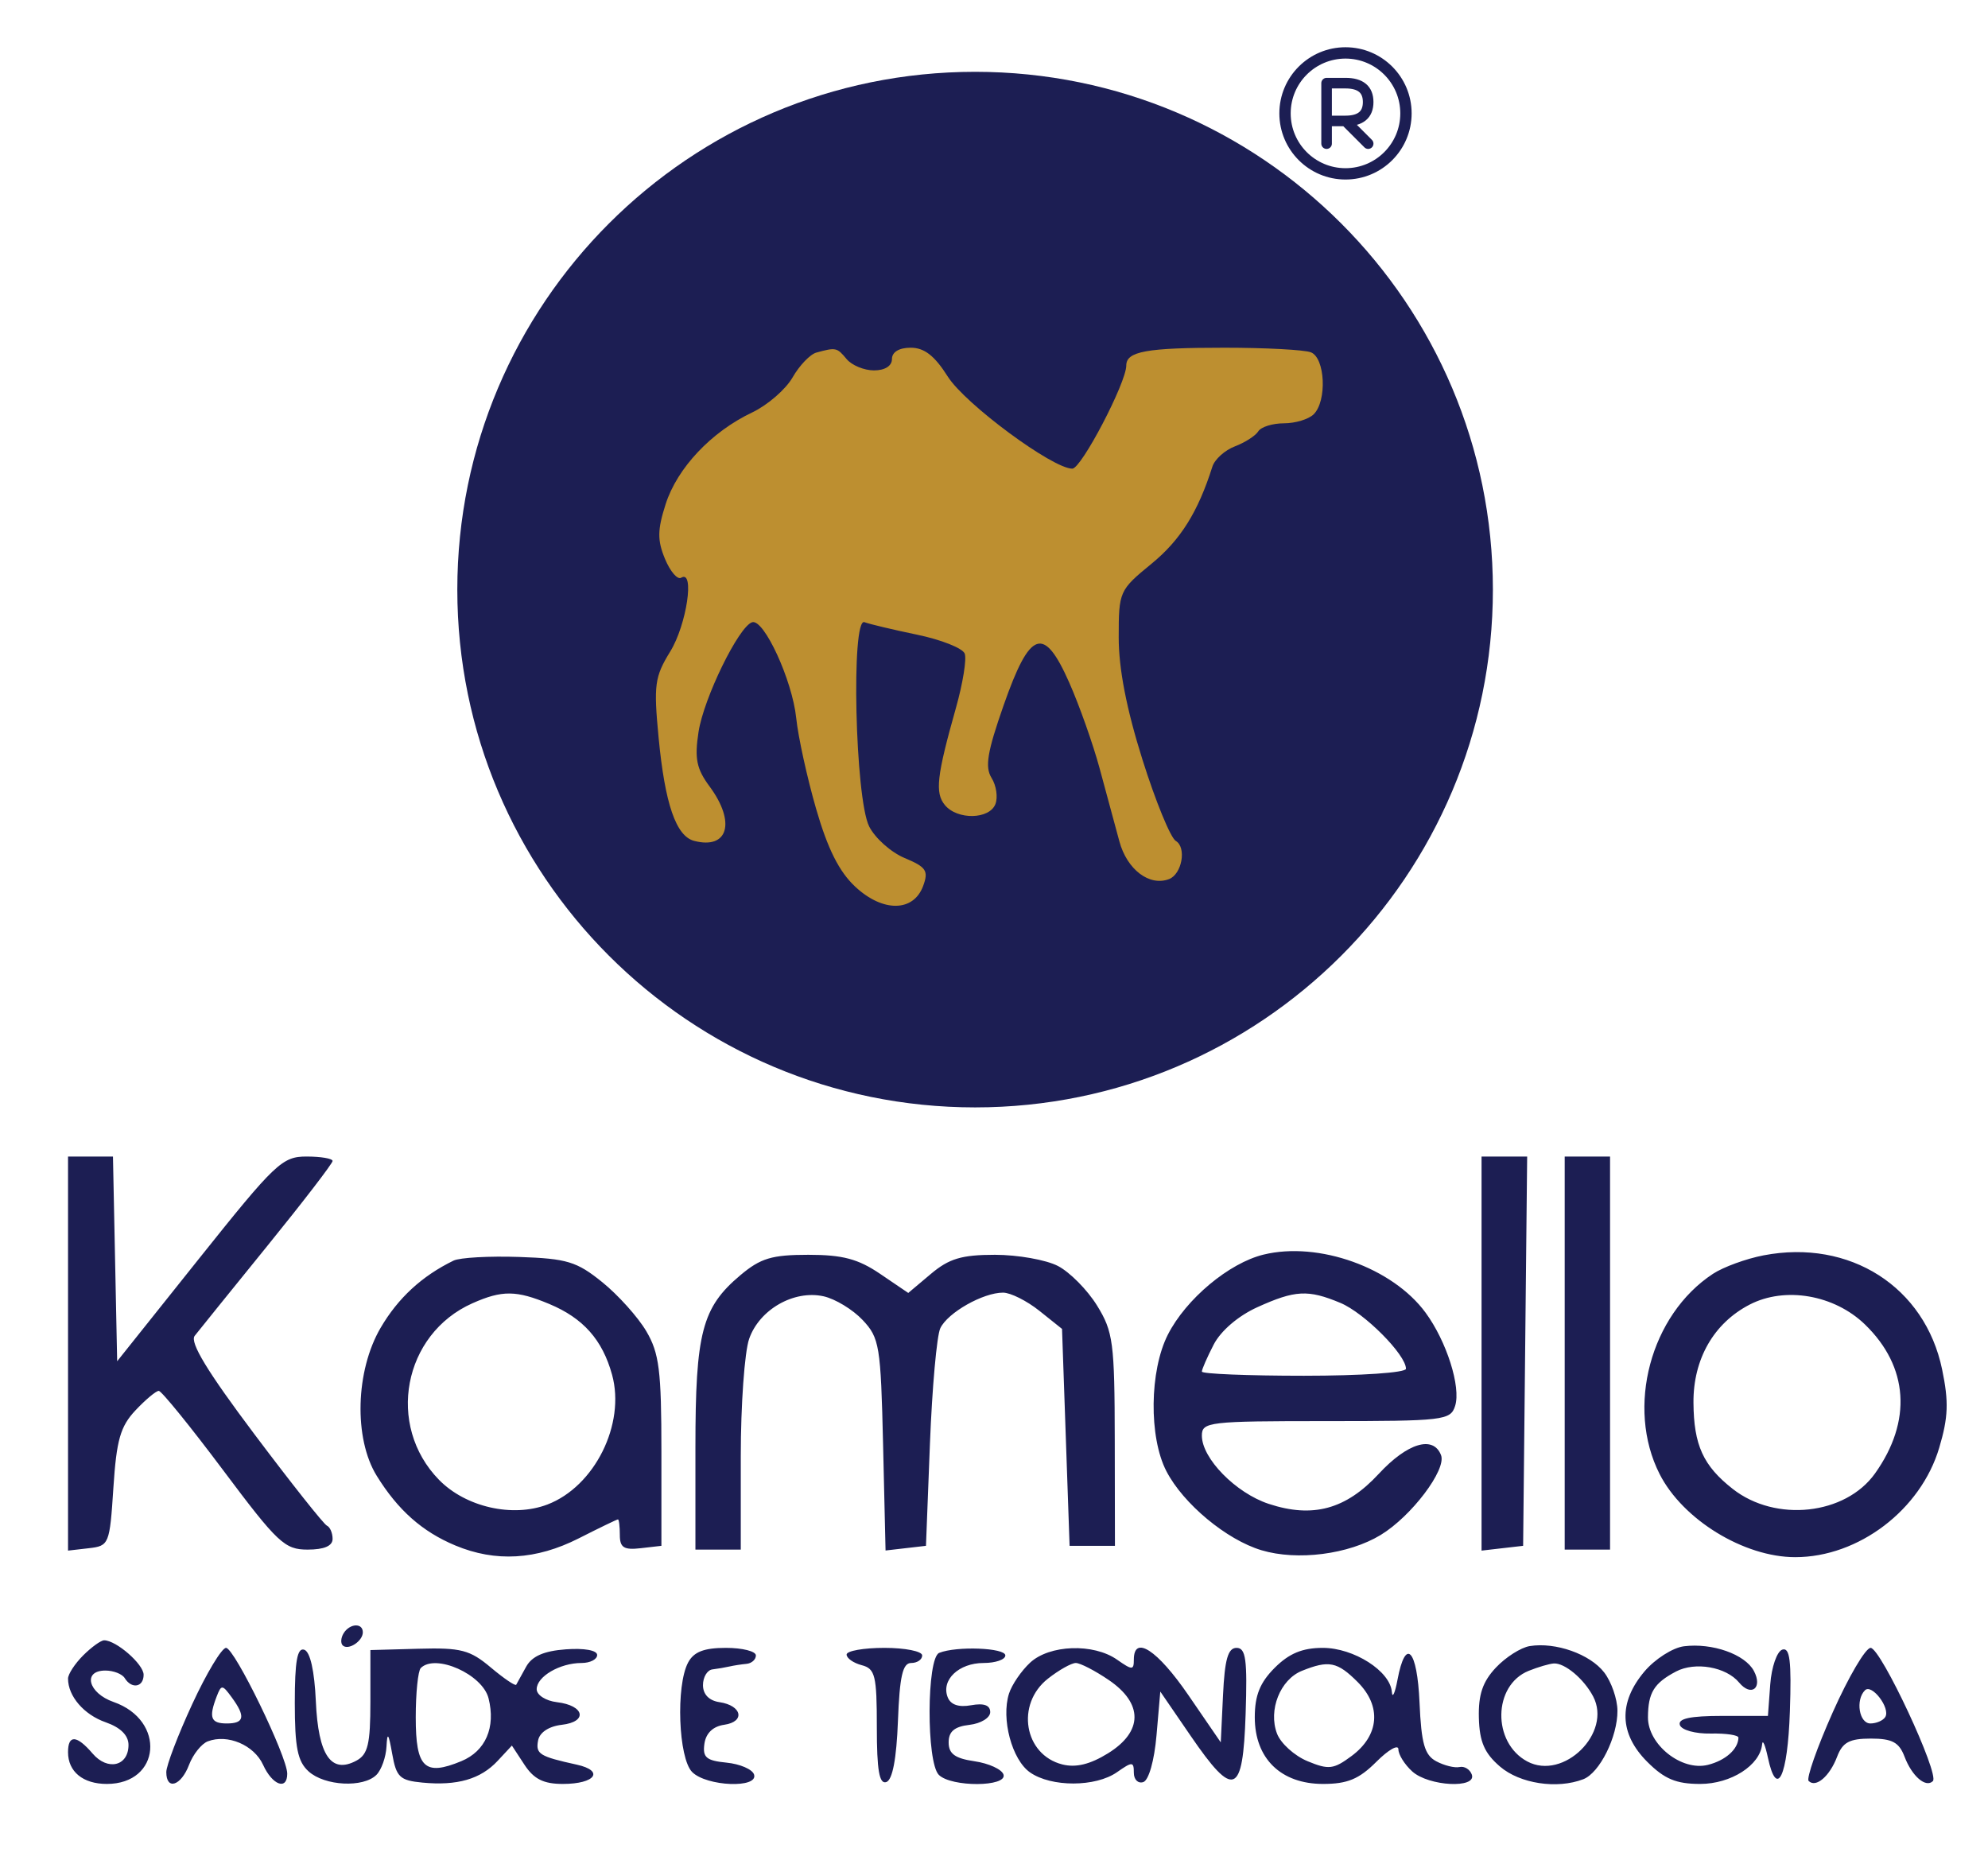
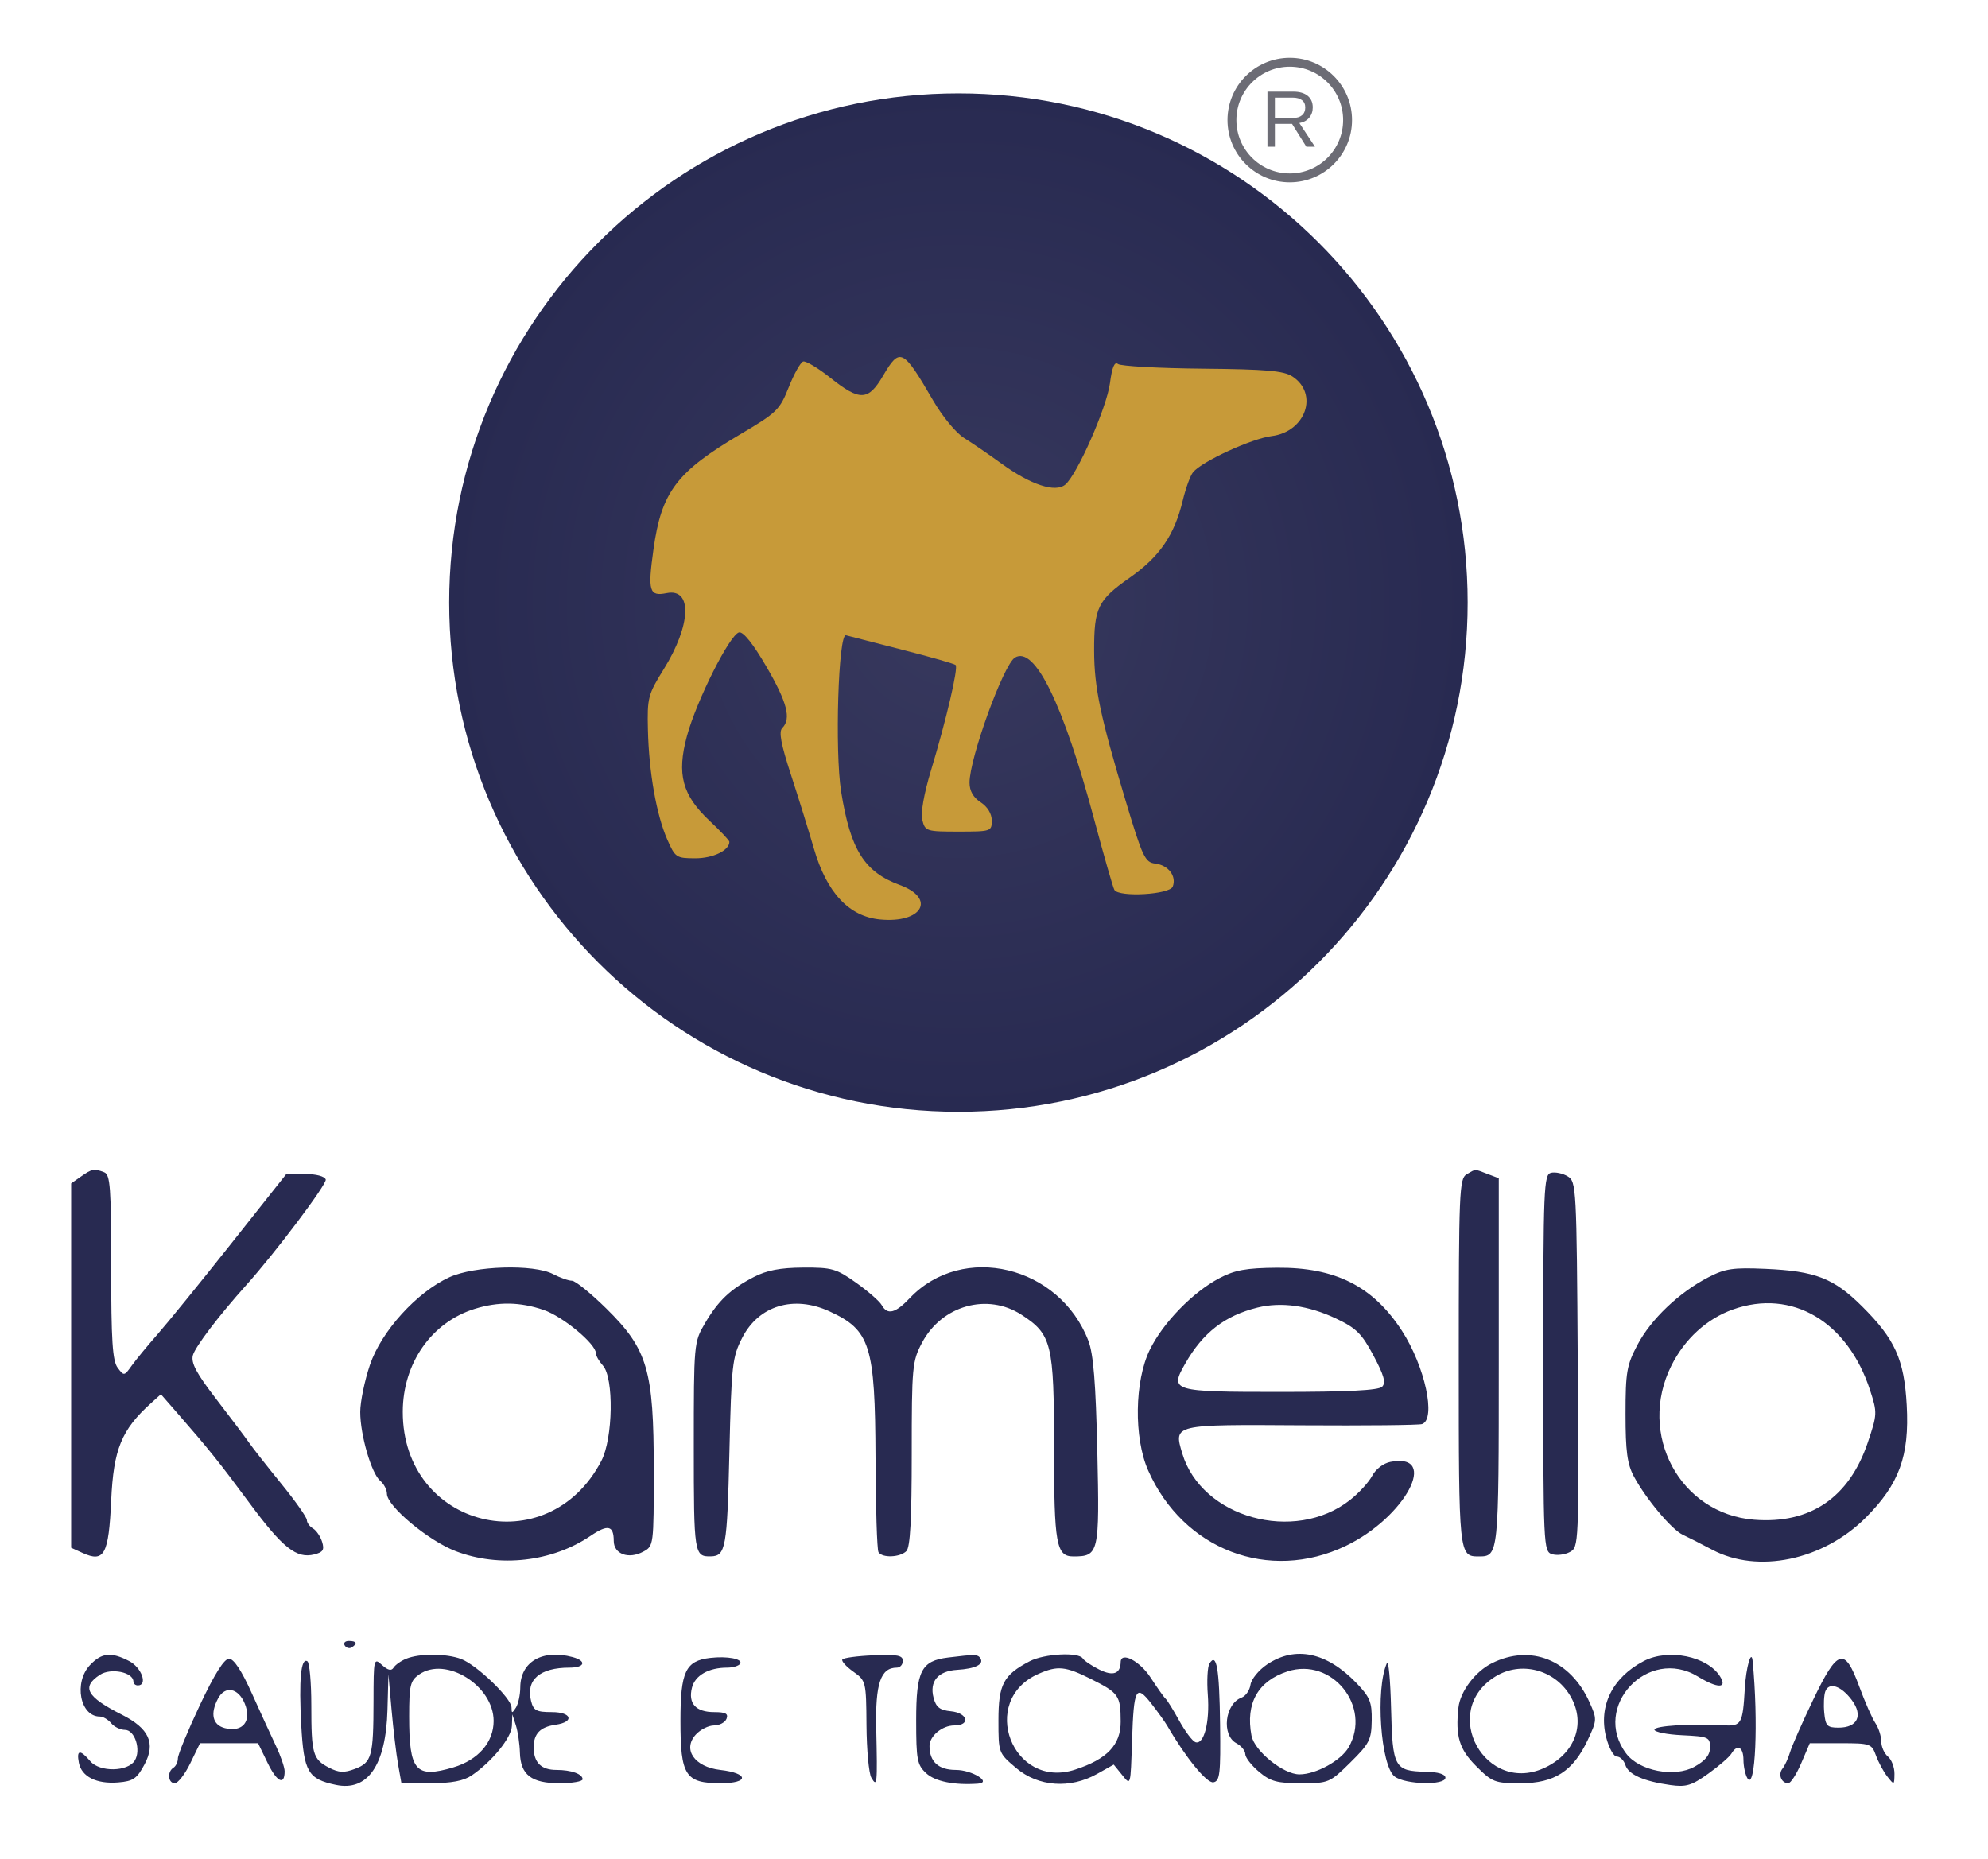
- <svg xmlns="http://www.w3.org/2000/svg" viewBox="54 34 263 246" role="img" aria-label="Kamello® Saúde e Tecnologia">
-   <circle cx="183" cy="112" r="68.5" fill="#1c1e53" />
-   <path d="M 162 80.643 C 161.175 80.868, 159.758 82.348, 158.851 83.932 C 157.944 85.515, 155.536 87.601, 153.501 88.567 C 148.102 91.129, 143.594 95.908, 142.059 100.698 C 140.967 104.109, 140.950 105.466, 141.973 107.935 C 142.666 109.607, 143.630 110.729, 144.116 110.428 C 145.939 109.301, 144.849 116.644, 142.666 120.193 C 140.607 123.541, 140.463 124.606, 141.128 131.570 C 141.968 140.359, 143.434 144.620, 145.832 145.242 C 150.334 146.409, 151.367 142.768, 147.874 138.043 C 146.144 135.704, 145.871 134.359, 146.411 130.834 C 147.094 126.367, 151.727 116.882, 153.501 116.318 C 155.059 115.822, 158.819 123.997, 159.335 129 C 159.590 131.475, 160.774 136.875, 161.966 141 C 163.502 146.311, 165.014 149.320, 167.149 151.309 C 170.801 154.712, 174.858 154.661, 176.131 151.194 C 176.864 149.195, 176.538 148.705, 173.679 147.510 C 171.865 146.753, 169.750 144.865, 168.978 143.316 C 167.124 139.595, 166.578 115.624, 168.363 116.309 C 169.016 116.560, 172.156 117.306, 175.339 117.967 C 178.523 118.628, 181.352 119.752, 181.626 120.467 C 181.900 121.181, 181.379 124.405, 180.469 127.632 C 177.921 136.668, 177.668 138.895, 179.008 140.509 C 180.660 142.500, 184.906 142.410, 185.689 140.368 C 186.034 139.470, 185.804 137.916, 185.179 136.916 C 184.279 135.473, 184.608 133.483, 186.772 127.308 C 190.271 117.321, 192.091 116.695, 195.463 124.322 C 196.796 127.333, 198.600 132.431, 199.473 135.649 C 200.346 138.867, 201.522 143.211, 202.086 145.303 C 203.092 149.031, 206.055 151.287, 208.651 150.299 C 210.369 149.646, 211 146.105, 209.551 145.248 C 208.857 144.836, 206.873 140, 205.142 134.500 C 203.027 127.781, 201.996 122.472, 201.998 118.317 C 202 112.236, 202.071 112.075, 206.345 108.573 C 210.171 105.438, 212.486 101.744, 214.390 95.735 C 214.697 94.764, 216.042 93.554, 217.377 93.047 C 218.713 92.539, 220.101 91.646, 220.462 91.062 C 220.823 90.478, 222.351 90, 223.859 90 C 225.367 90, 227.140 89.460, 227.800 88.800 C 229.576 87.024, 229.311 81.333, 227.418 80.607 C 226.548 80.273, 221.410 80, 216 80 C 205.649 80, 203.001 80.480, 202.999 82.357 C 202.998 84.637, 197.053 96, 195.862 96 C 193.246 96, 181.673 87.442, 179.383 83.814 C 177.646 81.063, 176.282 80, 174.487 80 C 172.943 80, 172 80.569, 172 81.500 C 172 82.413, 171.069 83, 169.622 83 C 168.315 83, 166.685 82.325, 166 81.500 C 164.726 79.965, 164.586 79.935, 162 80.643" fill="#bd8f30" />
-   <g id="registered-mark" aria-label="Marca registrada" stroke="#1c1e53" fill="none">
-     <circle cx="232" cy="49" r="8" stroke-width="1.5" />
-     <path d="M229.5 53V45H232Q235 45 235 47.5Q235 50 232 50H229.5M232 50L235 53" stroke-width="1.4" stroke-linecap="round" stroke-linejoin="round" />
-   </g>
-   <path d="M 63 213.066 L 63 239.133 65.750 238.816 C 68.433 238.508, 68.512 238.312, 69 230.826 C 69.413 224.487, 69.922 222.705, 71.924 220.576 C 73.258 219.159, 74.644 218, 75.005 218 C 75.366 218, 79.199 222.725, 83.524 228.500 C 90.736 238.131, 91.660 239, 94.693 239 C 96.879 239, 98 238.520, 98 237.583 C 98 236.804, 97.662 236.017, 97.250 235.833 C 96.838 235.650, 92.517 230.200, 87.650 223.723 C 81.437 215.456, 79.084 211.582, 79.754 210.723 C 80.279 210.050, 84.599 204.702, 89.354 198.837 C 94.109 192.973, 98 187.910, 98 187.587 C 98 187.264, 96.450 187, 94.555 187 C 91.331 187, 90.420 187.865, 80.305 200.540 L 69.500 214.081 69.222 200.540 L 68.944 187 65.972 187 L 63 187 63 213.066 M 250 213.066 L 250 239.133 252.750 238.816 L 255.500 238.500 255.767 212.750 L 256.034 187 253.017 187 L 250 187 250 213.066 M 261 213 L 261 239 264 239 L 267 239 267 213 L 267 187 264 187 L 261 187 261 213 M 221.170 199.971 C 216.592 201.083, 210.899 205.843, 208.500 210.564 C 206.071 215.345, 205.975 224.117, 208.302 228.618 C 210.538 232.941, 216.255 237.696, 220.884 239.083 C 225.639 240.508, 232.424 239.637, 236.667 237.056 C 240.723 234.590, 245.380 228.432, 244.642 226.510 C 243.623 223.854, 240.188 224.884, 236.397 228.982 C 232.054 233.676, 227.668 234.871, 221.842 232.948 C 217.482 231.509, 213 226.935, 213 223.923 C 213 222.104, 213.885 222, 229.433 222 C 245.030 222, 245.898 221.898, 246.505 219.984 C 247.297 217.490, 245.379 211.445, 242.592 207.652 C 238.224 201.706, 228.450 198.202, 221.170 199.971 M 287.310 200.072 C 285.006 200.514, 281.996 201.612, 280.622 202.512 C 272.346 207.935, 269.079 220.177, 273.554 229 C 276.615 235.036, 284.713 240, 291.500 240 C 299.874 240, 308.107 233.745, 310.547 225.530 C 311.748 221.487, 311.822 219.460, 310.928 215.155 C 308.661 204.234, 298.719 197.885, 287.310 200.072 M 114 200.769 C 109.819 202.806, 106.670 205.707, 104.359 209.650 C 101.024 215.340, 100.786 224.300, 103.838 229.237 C 106.641 233.773, 109.857 236.625, 114.232 238.452 C 119.560 240.679, 124.938 240.367, 130.581 237.504 C 133.286 236.131, 135.613 235.006, 135.750 235.004 C 135.887 235.002, 136 235.930, 136 237.066 C 136 238.731, 136.535 239.071, 138.750 238.816 L 141.500 238.500 141.500 226 C 141.500 215.298, 141.212 213.012, 139.500 210.106 C 138.400 208.239, 135.779 205.321, 133.677 203.622 C 130.300 200.892, 129.015 200.503, 122.677 200.285 C 118.729 200.149, 114.825 200.367, 114 200.769 M 151.941 202.703 C 146.867 206.972, 146 210.296, 146 225.468 L 146 239 149 239 L 152 239 152 226.649 C 152 219.856, 152.499 212.868, 153.108 211.119 C 154.462 207.236, 159.023 204.626, 162.947 205.488 C 164.488 205.827, 166.818 207.240, 168.124 208.629 C 170.353 210.998, 170.520 212.023, 170.827 225.137 L 171.153 239.118 173.827 238.809 L 176.500 238.500 177.025 225 C 177.314 217.575, 177.931 210.696, 178.397 209.713 C 179.370 207.656, 184.058 204.998, 186.700 205.005 C 187.690 205.008, 189.850 206.089, 191.500 207.407 L 194.500 209.804 195 224.152 L 195.500 238.500 198.500 238.500 L 201.500 238.500 201.476 224.483 C 201.454 211.587, 201.266 210.167, 199.129 206.709 C 197.852 204.642, 195.523 202.287, 193.953 201.476 C 192.384 200.664, 188.636 200, 185.626 200 C 181.234 200, 179.561 200.498, 177.155 202.523 L 174.157 205.046 170.439 202.523 C 167.524 200.545, 165.471 200, 160.937 200 C 156.111 200, 154.622 200.447, 151.941 202.703 M 116.500 206.412 C 107.332 210.486, 105.045 222.575, 112.081 229.771 C 115.606 233.377, 121.813 234.790, 126.417 233.035 C 132.666 230.652, 136.776 222.396, 134.970 215.855 C 133.697 211.242, 131.156 208.381, 126.671 206.507 C 122.311 204.685, 120.424 204.667, 116.500 206.412 M 220.316 206.943 C 217.809 208.082, 215.505 210.057, 214.566 211.872 C 213.705 213.538, 213 215.148, 213 215.450 C 213 215.753, 219.075 216, 226.500 216 C 234.085 216, 240 215.595, 240 215.077 C 240 213.215, 234.501 207.689, 231.329 206.364 C 227.046 204.575, 225.336 204.665, 220.316 206.943 M 285.465 206.589 C 280.718 209.045, 277.994 213.801, 278.035 219.562 C 278.076 225.178, 279.317 227.905, 283.234 230.976 C 288.910 235.427, 298.140 234.420, 302.054 228.924 C 306.976 222.011, 306.493 214.809, 300.732 209.225 C 296.668 205.286, 290.155 204.162, 285.465 206.589 M 99.459 250.067 C 99.096 250.653, 99.040 251.373, 99.333 251.667 C 100.050 252.383, 102 251.121, 102 249.941 C 102 248.663, 100.274 248.748, 99.459 250.067 M 65 253 C 63.900 254.100, 63 255.480, 63 256.066 C 63 258.395, 65.110 260.843, 67.979 261.843 C 69.944 262.528, 71 263.576, 71 264.841 C 71 267.649, 68.245 268.309, 66.250 265.979 C 64.143 263.518, 63 263.455, 63 265.800 C 63 268.380, 64.978 270, 68.129 270 C 75.282 270, 75.975 261.581, 69.021 259.157 C 65.665 257.987, 64.888 255, 67.941 255 C 69.009 255, 70.160 255.450, 70.500 256 C 71.420 257.489, 73 257.209, 73 255.557 C 73 254.165, 69.372 251, 67.777 251 C 67.350 251, 66.100 251.900, 65 253 M 256.374 251.763 C 255.205 251.952, 253.188 253.235, 251.893 254.614 C 250.146 256.473, 249.565 258.191, 249.645 261.257 C 249.728 264.421, 250.383 265.933, 252.433 267.696 C 255.071 269.965, 259.976 270.714, 263.455 269.379 C 265.621 268.548, 268.005 263.762, 267.978 260.300 C 267.966 258.760, 267.176 256.488, 266.224 255.251 C 264.357 252.826, 259.797 251.211, 256.374 251.763 M 276.786 251.787 C 275.293 251.974, 272.931 253.482, 271.536 255.140 C 268.084 259.242, 268.218 263.371, 271.923 267.077 C 274.198 269.352, 275.750 270, 278.923 270 C 282.999 270, 286.855 267.530, 287.118 264.750 C 287.183 264.063, 287.525 264.850, 287.878 266.500 C 289.068 272.062, 290.498 269.070, 290.790 260.409 C 291.016 253.734, 290.792 251.902, 289.790 252.231 C 289.081 252.464, 288.362 254.533, 288.193 256.828 L 287.885 261 281.859 261 C 277.606 261, 275.951 261.354, 276.235 262.204 C 276.457 262.872, 278.276 263.375, 280.318 263.334 C 282.343 263.293, 283.993 263.538, 283.985 263.880 C 283.947 265.405, 282.278 266.892, 279.947 267.477 C 276.467 268.351, 271.995 264.799, 272.015 261.177 C 272.034 257.929, 272.812 256.662, 275.729 255.126 C 278.255 253.796, 282.351 254.513, 284.072 256.587 C 285.683 258.528, 287.232 257.303, 286.024 255.044 C 284.846 252.845, 280.525 251.321, 276.786 251.787 M 79.435 259.434 C 77.546 263.523, 76 267.573, 76 268.434 C 76 270.889, 77.948 270.267, 79.010 267.474 C 79.538 266.085, 80.653 264.687, 81.487 264.367 C 84.106 263.362, 87.611 264.851, 88.807 267.476 C 90.036 270.173, 92 270.890, 92 268.641 C 92 266.366, 85.011 252, 83.905 252 C 83.336 252, 81.324 255.346, 79.435 259.434 M 93 259.262 C 93 265.188, 93.370 267.025, 94.829 268.345 C 96.960 270.274, 102.067 270.533, 103.800 268.800 C 104.460 268.140, 105.059 266.453, 105.132 265.050 C 105.234 263.068, 105.401 263.280, 105.882 266 C 106.429 269.100, 106.888 269.537, 109.888 269.824 C 114.486 270.263, 117.578 269.369, 119.832 266.950 L 121.720 264.924 123.383 267.462 C 124.627 269.360, 125.908 270, 128.464 270 C 132.765 270, 134.008 268.262, 130.291 267.446 C 125.367 266.365, 124.846 266.039, 125.185 264.253 C 125.388 263.183, 126.608 262.374, 128.318 262.178 C 131.800 261.777, 131.335 259.617, 127.673 259.184 C 126.201 259.009, 125 258.239, 125 257.469 C 125 255.794, 128.068 254, 130.934 254 C 132.070 254, 133 253.524, 133 252.943 C 133 252.320, 131.295 252.011, 128.852 252.193 C 125.947 252.408, 124.373 253.100, 123.602 254.500 C 122.996 255.600, 122.407 256.668, 122.292 256.874 C 122.178 257.080, 120.665 256.054, 118.929 254.594 C 116.166 252.269, 114.980 251.960, 109.387 252.114 L 103 252.290 103 259.110 C 103 264.738, 102.675 266.104, 101.138 266.926 C 97.804 268.711, 96.103 266.217, 95.785 259.079 C 95.606 255.048, 95.035 252.505, 94.250 252.246 C 93.325 251.941, 93 253.766, 93 259.262 M 145.035 253.934 C 143.392 257.005, 143.747 266.604, 145.571 268.429 C 147.482 270.340, 154.367 270.610, 153.756 268.750 C 153.531 268.063, 151.891 267.357, 150.112 267.182 C 147.435 266.919, 146.932 266.489, 147.189 264.682 C 147.388 263.284, 148.330 262.382, 149.808 262.173 C 152.627 261.773, 152.170 259.622, 149.172 259.180 C 147.803 258.979, 147 258.147, 147 256.930 C 147 255.869, 147.563 254.931, 148.250 254.848 C 148.938 254.764, 149.950 254.591, 150.500 254.463 C 151.050 254.335, 152.063 254.179, 152.750 254.115 C 153.438 254.052, 154 253.550, 154 253 C 154 252.450, 152.216 252, 150.035 252 C 147.139 252, 145.791 252.521, 145.035 253.934 M 166 252.883 C 166 253.369, 166.900 254.002, 168 254.290 C 169.781 254.755, 170 255.654, 170 262.490 C 170 268.185, 170.323 270.060, 171.250 269.753 C 172.069 269.482, 172.601 266.697, 172.792 261.670 C 173.017 255.751, 173.417 254, 174.542 254 C 175.344 254, 176 253.550, 176 253 C 176 252.450, 173.750 252, 171 252 C 168.250 252, 166 252.398, 166 252.883 M 178.250 252.662 C 176.583 253.335, 176.540 267.140, 178.200 268.800 C 179.849 270.449, 187.301 270.406, 186.754 268.750 C 186.527 268.063, 184.802 267.275, 182.921 267 C 180.333 266.622, 179.500 266.013, 179.500 264.500 C 179.500 263.062, 180.272 262.411, 182.250 262.184 C 183.762 262.010, 185 261.252, 185 260.500 C 185 259.584, 184.167 259.283, 182.478 259.590 C 180.815 259.891, 179.754 259.524, 179.366 258.511 C 178.492 256.234, 180.848 254, 184.122 254 C 185.705 254, 187 253.550, 187 253 C 187 251.986, 180.543 251.737, 178.250 252.662 M 190.267 253.966 C 189.106 255.048, 187.853 256.887, 187.483 258.053 C 186.425 261.386, 187.868 266.794, 190.262 268.471 C 193.080 270.445, 198.940 270.431, 201.777 268.443 C 203.804 267.024, 204 267.032, 204 268.527 C 204 269.429, 204.563 269.982, 205.250 269.755 C 205.974 269.517, 206.710 266.911, 207 263.562 L 207.500 257.780 211.517 263.640 C 217.242 271.993, 218.433 271.519, 218.789 260.750 C 219.027 253.533, 218.817 252, 217.587 252 C 216.456 252, 216.023 253.511, 215.798 258.250 L 215.500 264.500 211.213 258.250 C 207.108 252.267, 204 250.244, 204 253.557 C 204 254.966, 203.789 254.966, 201.777 253.557 C 198.651 251.367, 192.834 251.574, 190.267 253.966 M 222.636 254.636 C 220.687 256.586, 220 258.292, 220 261.182 C 220 266.632, 223.449 270, 229.031 270 C 232.254 270, 233.792 269.362, 236.077 267.077 C 237.685 265.469, 239 264.724, 239 265.422 C 239 266.119, 239.823 267.435, 240.829 268.345 C 243.010 270.319, 249.404 270.647, 248.708 268.750 C 248.456 268.063, 247.726 267.619, 247.084 267.764 C 246.443 267.908, 245.058 267.566, 244.005 267.003 C 242.463 266.178, 242.033 264.668, 241.795 259.239 C 241.485 252.150, 239.946 250.551, 238.882 256.211 C 238.542 258.020, 238.204 258.745, 238.132 257.823 C 237.916 255.071, 233.101 252, 229.002 252 C 226.306 252, 224.542 252.731, 222.636 254.636 M 296.468 260.506 C 294.384 265.184, 292.946 269.279, 293.273 269.606 C 294.224 270.557, 296.047 269.005, 297.037 266.403 C 297.765 264.489, 298.672 264, 301.500 264 C 304.328 264, 305.235 264.489, 305.963 266.403 C 306.944 268.984, 308.774 270.559, 309.707 269.626 C 310.622 268.711, 302.814 252, 301.471 252 C 300.804 252, 298.553 255.828, 296.468 260.506 M 109.667 254.667 C 109.300 255.033, 109 257.972, 109 261.198 C 109 267.873, 110.173 268.999, 115.031 266.987 C 118.243 265.657, 119.600 262.525, 118.632 258.671 C 117.837 255.502, 111.612 252.721, 109.667 254.667 M 192.635 256.073 C 188.346 259.446, 189.475 266.149, 194.546 267.422 C 196.333 267.871, 198.213 267.413, 200.572 265.956 C 205.219 263.083, 205.261 259.368, 200.681 256.250 C 198.864 255.012, 196.902 254, 196.323 254 C 195.744 254, 194.084 254.933, 192.635 256.073 M 226.235 255.037 C 223.362 256.191, 221.758 260.234, 222.941 263.344 C 223.431 264.633, 225.248 266.274, 226.980 266.992 C 229.777 268.150, 230.426 268.073, 232.814 266.299 C 236.480 263.574, 236.795 259.704, 233.610 256.519 C 230.918 253.828, 229.803 253.603, 226.235 255.037 M 256.235 255.037 C 251.504 256.938, 251.382 264.528, 256.043 267.023 C 260.851 269.596, 267.295 263.241, 264.763 258.424 C 263.541 256.099, 261.008 253.977, 259.559 254.063 C 258.976 254.098, 257.481 254.536, 256.235 255.037 M 82.661 258.441 C 81.591 261.230, 81.880 262, 84 262 C 86.339 262, 86.514 261.085, 84.661 258.551 C 83.411 256.841, 83.278 256.834, 82.661 258.441 M 300.723 257.611 C 299.444 258.889, 299.953 262, 301.441 262 C 302.234 262, 303.119 261.616, 303.409 261.147 C 304.125 259.989, 301.630 256.704, 300.723 257.611" fill="#1c1e53" fill-rule="evenodd" />
+ <svg xmlns="http://www.w3.org/2000/svg" viewBox="0 65 447 418" role="img" aria-label="Kamello Saúde e Tecnologia">
+   <defs>
+     <radialGradient id="navy">
+       <stop stop-color="#38395e" />
+       <stop offset="1" stop-color="#282a51" />
+     </radialGradient>
+   </defs>
+   <circle cx="215.5" cy="200.5" r="114.5" fill="url(#navy)" />
+   <path d="M 198.553 149.500 C 195.236 155.159, 193.338 155.235, 186.727 149.972 C 183.945 147.757, 181.180 146.103, 180.584 146.297 C 179.988 146.492, 178.531 149.092, 177.347 152.075 C 175.329 157.159, 174.651 157.820, 166.567 162.592 C 152.095 171.133, 148.734 175.580, 146.926 188.575 C 145.618 197.983, 145.975 199.155, 149.914 198.367 C 155.737 197.203, 155.404 205.572, 149.231 215.500 C 145.703 221.173, 145.510 221.915, 145.682 229.116 C 145.909 238.652, 147.596 248.227, 150.021 253.750 C 151.818 257.841, 152.056 258, 156.372 258 C 160.334 258, 164 256.221, 164 254.299 C 164 253.992, 162.021 251.887, 159.602 249.621 C 153.394 243.805, 152.132 239.110, 154.463 230.500 C 156.619 222.535, 164.131 207.610, 166.186 207.207 C 167.143 207.020, 169.358 209.802, 172.340 214.934 C 177.015 222.980, 177.958 226.642, 175.888 228.712 C 175.072 229.528, 175.589 232.310, 177.829 239.162 C 179.508 244.298, 181.835 251.790, 183.001 255.811 C 185.876 265.724, 190.881 271.090, 197.882 271.763 C 207.351 272.673, 210.563 267.046, 202.310 264.005 C 194.338 261.068, 191.220 256.099, 189.128 243 C 187.677 233.910, 188.499 207.378, 190.218 207.858 C 190.923 208.055, 196.647 209.527, 202.937 211.128 C 209.227 212.730, 214.599 214.266, 214.875 214.542 C 215.507 215.174, 212.780 226.850, 209.359 238.162 C 207.727 243.558, 206.984 247.799, 207.388 249.412 C 208.015 251.908, 208.305 252, 215.519 252 C 222.813 252, 223 251.938, 223 249.523 C 223 247.984, 222.053 246.426, 220.500 245.408 C 218.826 244.311, 218 242.852, 218 240.990 C 218 235.492, 225.628 214.466, 228.200 212.877 C 232.636 210.135, 239.090 223.326, 246.051 249.366 C 248.237 257.543, 250.272 264.630, 250.572 265.116 C 251.623 266.817, 263 266.165, 263.691 264.364 C 264.589 262.023, 262.716 259.550, 259.776 259.196 C 257.456 258.916, 256.924 257.796, 253.135 245.196 C 247.407 226.151, 246.032 219.607, 246.015 211.315 C 245.995 201.672, 246.837 199.944, 254.006 194.915 C 260.745 190.188, 264.068 185.346, 265.950 177.513 C 266.609 174.771, 267.650 171.921, 268.264 171.182 C 270.290 168.740, 281.420 163.628, 285.948 163.059 C 293.587 162.099, 296.552 153.558, 290.600 149.658 C 288.644 148.376, 284.743 148.037, 270.339 147.901 C 260.527 147.808, 251.996 147.336, 251.381 146.852 C 250.600 146.238, 250.053 147.543, 249.572 151.168 C 248.843 156.667, 242.188 171.769, 239.518 173.985 C 237.283 175.840, 231.772 174.024, 225.220 169.273 C 222.357 167.198, 218.560 164.598, 216.781 163.495 C 214.956 162.363, 211.904 158.660, 209.776 154.995 C 203.033 143.384, 202.337 143.043, 198.553 149.500" fill="#c79a39" />
+   <path d="M 18.223 329.557 L 16 331.113 16 372.078 L 16 413.043 18.578 414.217 C 23.443 416.434, 24.440 414.599, 25 402.396 C 25.529 390.867, 27.317 386.506, 33.973 380.514 L 36.179 378.528 39.660 382.514 C 46.915 390.823, 49.278 393.767, 56.106 403 C 63.552 413.069, 66.676 415.549, 70.655 414.550 C 72.648 414.050, 72.983 413.514, 72.426 411.717 C 72.048 410.498, 71.122 409.140, 70.369 408.700 C 69.616 408.260, 69 407.410, 69 406.811 C 69 406.212, 66.412 402.539, 63.250 398.650 C 60.087 394.761, 56.825 390.603, 56 389.410 C 55.175 388.217, 51.862 383.817, 48.638 379.633 C 44.150 373.808, 42.916 371.495, 43.371 369.763 C 43.864 367.884, 49.281 360.759, 55.355 354 C 61.915 346.701, 73.571 331.214, 73.244 330.233 C 73.005 329.515, 71.068 329, 68.607 329 L 64.381 329 51.941 344.705 C 45.098 353.342, 37.658 362.503, 35.408 365.061 C 33.157 367.619, 30.547 370.789, 29.608 372.106 C 27.937 374.449, 27.870 374.459, 26.451 372.559 C 25.292 371.009, 25 366.445, 25 349.916 C 25 331.961, 24.790 329.133, 23.418 328.607 C 21.154 327.738, 20.701 327.821, 18.223 329.557 M 329.750 329.080 C 328.128 330.025, 328 333.119, 328 371.350 C 328 414.751, 328.026 415, 332.500 415 C 336.975 415, 337 414.755, 337 371.275 L 337 329.950 334.435 328.975 C 331.418 327.828, 331.919 327.817, 329.750 329.080 M 348.750 328.729 C 347.117 329.119, 347 331.989, 347 371.506 C 347 412.715, 347.053 413.882, 348.962 414.488 C 350.041 414.831, 351.846 414.617, 352.973 414.014 C 354.994 412.933, 355.019 412.354, 354.761 371.831 C 354.508 331.960, 354.441 330.707, 352.500 329.528 C 351.400 328.859, 349.712 328.500, 348.750 328.729 M 101.041 352.213 C 93.691 355.584, 85.726 364.380, 83.174 371.944 C 81.978 375.488, 81 380.244, 81 382.513 C 81 387.682, 83.523 396.359, 85.503 398.003 C 86.326 398.686, 87 399.992, 87 400.904 C 87 403.681, 96.323 411.463, 102.465 413.814 C 112.302 417.578, 124.156 416.227, 132.808 410.356 C 136.668 407.736, 138 408.027, 138 411.492 C 138 414.470, 141.327 415.698, 144.619 413.936 C 146.985 412.670, 147 412.552, 147 395.525 C 147 373.075, 145.626 368.403, 136.330 359.250 C 132.839 355.813, 129.363 353, 128.606 353 C 127.848 353, 125.940 352.328, 124.364 351.506 C 120.001 349.231, 106.664 349.635, 101.041 352.213 M 169.500 352.160 C 164.221 354.893, 161.494 357.482, 158.484 362.617 C 156.030 366.806, 156 367.136, 156 390.321 C 156 414.428, 156.100 415.070, 159.832 414.985 C 163.170 414.908, 163.500 413.072, 164 391.789 C 164.468 371.853, 164.652 370.204, 166.885 365.834 C 170.595 358.577, 178.461 356.189, 186.500 359.881 C 195.689 364.100, 196.766 367.522, 196.857 392.789 C 196.897 403.948, 197.198 413.511, 197.524 414.039 C 198.359 415.389, 202.363 415.237, 203.800 413.800 C 204.656 412.944, 205 406.679, 205 391.957 C 205 372.337, 205.114 371.099, 207.303 366.960 C 211.748 358.554, 221.997 355.664, 229.686 360.650 C 236.489 365.061, 237 367.152, 237 390.600 C 237 412.234, 237.492 415, 241.344 415 C 247.087 415, 247.251 414.283, 246.733 391.437 C 246.381 375.960, 245.857 369.458, 244.722 366.502 C 238.227 349.585, 216.460 344.385, 204.563 356.908 C 201.305 360.338, 199.531 360.772, 198.236 358.457 C 197.761 357.608, 195.184 355.358, 192.510 353.457 C 188.044 350.282, 187.072 350.004, 180.574 350.044 C 175.439 350.076, 172.403 350.656, 169.500 352.160 M 274.211 352.406 C 268.191 355.571, 261.508 362.441, 258.530 368.529 C 255.099 375.540, 254.920 388.294, 258.149 395.623 C 266.027 413.505, 285.340 420.896, 302.590 412.629 C 315.975 406.214, 323.749 391.605, 312.648 393.727 C 311.067 394.029, 309.339 395.350, 308.531 396.874 C 307.765 398.318, 305.509 400.776, 303.516 402.335 C 291.036 412.102, 270.164 406.293, 265.836 391.848 C 263.869 385.283, 263.716 385.319, 292.731 385.509 C 306.904 385.601, 319.063 385.477, 319.750 385.232 C 322.971 384.083, 320.395 372.200, 315.190 364.203 C 308.691 354.216, 300.236 349.961, 287.123 350.076 C 280.209 350.137, 277.650 350.599, 274.211 352.406 M 384.115 352.228 C 377.532 355.638, 371.230 361.639, 368.203 367.377 C 365.763 372.002, 365.500 373.520, 365.500 383 C 365.500 391.354, 365.883 394.215, 367.375 397 C 370.065 402.024, 375.898 408.982, 378.377 410.125 C 379.545 410.664, 382.525 412.180, 385 413.493 C 395.250 418.934, 409.913 415.870, 419.499 406.284 C 427.032 398.750, 429.352 392.392, 428.722 381 C 428.151 370.675, 426.098 366.128, 418.671 358.747 C 412.315 352.429, 408.182 350.824, 397 350.331 C 389.664 350.007, 387.900 350.267, 384.115 352.228 M 106.728 359.327 C 97.023 362.346, 90.586 371.553, 90.563 382.448 C 90.508 408.615, 123.142 416.692, 135.218 393.500 C 137.850 388.447, 138.061 374.830, 135.551 372.056 C 134.698 371.114, 134 369.890, 134 369.338 C 134 367.208, 126.566 361.040, 122.212 359.556 C 116.905 357.748, 112.035 357.676, 106.728 359.327 M 282.718 359.041 C 275.367 360.870, 270.466 364.675, 266.492 371.639 C 262.952 377.840, 263.486 378, 287.769 378 C 303.091 378, 309.948 377.652, 310.769 376.831 C 311.660 375.940, 311.202 374.282, 308.834 369.840 C 306.191 364.882, 304.939 363.644, 300.396 361.494 C 294.198 358.562, 288.064 357.711, 282.718 359.041 M 389.627 359.468 C 383.765 361.558, 378.798 366.095, 375.805 372.097 C 368.115 387.514, 377.729 405.415, 394.410 406.740 C 407.007 407.740, 415.776 401.786, 419.963 389.391 C 422.108 383.039, 422.125 382.676, 420.499 377.668 C 415.459 362.140, 402.901 354.737, 389.627 359.468 M 77.510 435.016 C 77.856 435.575, 78.557 435.774, 79.069 435.457 C 80.456 434.600, 80.198 434, 78.441 434 C 77.584 434, 77.165 434.457, 77.510 435.016 M 20.250 439.408 C 16.536 443.326, 17.992 451, 22.449 451 C 23.167 451, 24.315 451.675, 25 452.500 C 25.685 453.325, 27.081 454, 28.103 454 C 30.332 454, 31.774 458.543, 30.296 460.905 C 28.718 463.426, 22.428 463.523, 20.318 461.058 C 18.001 458.353, 17.173 458.456, 17.733 461.381 C 18.333 464.520, 21.711 466.218, 26.567 465.821 C 29.951 465.545, 30.779 464.976, 32.500 461.752 C 35.042 456.989, 33.530 453.680, 27.393 450.577 C 19.460 446.566, 18.253 444.375, 22.460 441.618 C 24.944 439.991, 30 441.025, 30 443.161 C 30 443.622, 30.450 444, 31 444 C 33.280 444, 31.845 439.971, 29.050 438.526 C 24.983 436.423, 22.880 436.634, 20.250 439.408 M 91.352 437.993 C 90.171 438.470, 88.889 439.371, 88.503 439.995 C 88.011 440.792, 87.235 440.617, 85.901 439.410 C 84.045 437.731, 84 437.926, 83.986 447.595 C 83.969 459.974, 83.594 461.337, 79.808 462.766 C 77.375 463.685, 76.185 463.630, 73.995 462.498 C 70.333 460.604, 70 459.434, 70 448.477 C 70 443.330, 69.601 438.872, 69.114 438.571 C 67.663 437.674, 67.176 442.762, 67.737 452.941 C 68.315 463.442, 69.244 465.045, 75.514 466.367 C 82.683 467.878, 86.784 461.919, 87.121 449.500 L 87.338 441.500 88.046 449.500 C 88.435 453.900, 89.093 459.413, 89.508 461.750 L 90.263 466 96.882 465.993 C 101.523 465.989, 104.263 465.466, 106.054 464.243 C 110.666 461.095, 114.998 455.759, 115.100 453.102 L 115.199 450.500 116 453 C 116.440 454.375, 116.845 457.118, 116.900 459.095 C 117.039 464.115, 119.477 466, 125.829 466 C 128.673 466, 131 465.598, 131 465.107 C 131 463.913, 128.451 463, 125.118 463 C 121.678 463, 120 461.335, 120 457.922 C 120 454.850, 121.464 453.340, 124.922 452.846 C 129.231 452.230, 128.589 450, 124.102 450 C 120.602 450, 119.951 449.653, 119.411 447.502 C 118.215 442.734, 121.369 440, 128.065 440 C 131.530 440, 131.966 438.492, 128.750 437.630 C 121.962 435.811, 117.014 438.675, 116.985 444.439 C 116.976 446.122, 116.533 448.175, 116 449 C 115.145 450.324, 115.029 450.319, 115.015 448.958 C 114.995 446.882, 107.193 439.377, 103.685 438.058 C 100.356 436.807, 94.370 436.776, 91.352 437.993 M 159.676 437.818 C 154.142 438.463, 153 440.890, 153 452 C 153 464.302, 154.102 466, 162.083 466 C 168.488 466, 168.390 463.733, 161.954 463 C 156.163 462.340, 153.423 458.400, 156.438 455.068 C 157.468 453.931, 159.317 453, 160.548 453 C 161.779 453, 163.045 452.325, 163.362 451.500 C 163.803 450.351, 163.155 450, 160.591 450 C 156.457 450, 154.693 448.070, 155.584 444.523 C 156.281 441.744, 159.336 440, 163.506 440 C 164.813 440, 166.128 439.601, 166.429 439.114 C 167.091 438.044, 163.556 437.366, 159.676 437.818 M 189.393 438.174 C 189.164 438.544, 190.277 439.773, 191.866 440.905 C 194.714 442.932, 194.757 443.110, 194.827 452.979 C 194.866 458.487, 195.357 463.783, 195.918 464.747 C 197.231 467.001, 197.300 466.311, 197.019 453.689 C 196.794 443.581, 198.007 440, 201.655 440 C 202.395 440, 203 439.315, 203 438.478 C 203 437.241, 201.763 437.007, 196.405 437.228 C 192.778 437.378, 189.623 437.803, 189.393 438.174 M 213.182 437.729 C 207.136 438.473, 206 440.703, 206 451.826 C 206 460.729, 206.211 461.848, 208.250 463.743 C 210.245 465.598, 214.562 466.472, 219.872 466.097 C 223.170 465.864, 218.584 463, 214.913 463 C 211.031 463, 209 461.158, 209 457.637 C 209 455.370, 211.848 453, 214.571 453 C 218.289 453, 217.622 450.188, 213.816 449.813 C 211.324 449.568, 210.476 448.913, 209.917 446.803 C 208.936 443.104, 210.904 440.758, 215.209 440.497 C 219.272 440.250, 221.283 439.267, 220.457 437.931 C 219.879 436.995, 219.277 436.978, 213.182 437.729 M 231.517 438.568 C 225.623 441.641, 224.500 443.763, 224.500 451.831 C 224.500 459.202, 224.501 459.204, 228.500 462.587 C 233.475 466.795, 240.607 467.310, 246.679 463.899 L 250.419 461.799 252.209 464.010 C 254.289 466.579, 254.187 466.922, 254.547 456.197 C 254.935 444.670, 255.434 443.707, 258.803 447.993 C 260.286 449.880, 261.950 452.200, 262.500 453.148 C 266.631 460.268, 271.379 466.074, 272.839 465.792 C 274.290 465.513, 274.477 463.885, 274.336 452.782 C 274.175 440.109, 273.545 436.500, 271.946 439.087 C 271.504 439.803, 271.337 442.966, 271.576 446.116 C 272.045 452.307, 270.712 457.404, 268.791 456.764 C 268.133 456.544, 266.494 454.370, 265.148 451.932 C 263.803 449.495, 262.427 447.275, 262.092 447 C 261.756 446.725, 260.242 444.587, 258.726 442.250 C 256.302 438.509, 252.035 436.294, 251.985 438.750 C 251.931 441.389, 250.268 441.980, 247.202 440.451 C 245.463 439.583, 243.779 438.452, 243.461 437.937 C 242.543 436.451, 234.791 436.860, 231.517 438.568 M 284.898 439.284 C 283.029 440.541, 281.353 442.593, 281.172 443.846 C 280.992 445.098, 280.092 446.399, 279.172 446.738 C 275.408 448.124, 274.602 455.181, 278 457 C 279.100 457.589, 280 458.690, 280 459.446 C 280 460.203, 281.385 461.987, 283.077 463.411 C 285.681 465.603, 287.130 466, 292.518 466 C 298.753 466, 298.979 465.905, 303.622 461.328 C 307.920 457.090, 308.368 456.212, 308.431 451.885 C 308.491 447.746, 308.036 446.631, 305 443.472 C 298.309 436.508, 291.223 435.032, 284.898 439.284 M 335.483 438.990 C 331.722 440.852, 328.326 445.351, 327.927 449 C 327.226 455.411, 328.111 458.346, 331.882 462.118 C 335.555 465.790, 336.099 466, 341.949 466 C 349.504 466, 353.704 463.289, 356.995 456.287 C 359.108 451.792, 359.117 451.587, 357.390 447.756 C 353.100 438.243, 344.193 434.679, 335.483 438.990 M 369.595 438.527 C 362.562 442.195, 359.374 448.630, 361.132 455.611 C 361.740 458.025, 362.829 460, 363.551 460 C 364.274 460, 365.136 460.852, 365.466 461.892 C 366.147 464.038, 369.597 465.573, 375.614 466.409 C 379.133 466.897, 380.362 466.525, 384.114 463.834 C 386.526 462.103, 388.860 460.083, 389.300 459.344 C 390.626 457.116, 391.999 457.827, 392.015 460.750 C 392.024 462.262, 392.435 464.139, 392.929 464.919 C 394.705 467.725, 395.391 452.141, 394.088 438.583 C 393.808 435.664, 392.590 439.900, 392.312 444.763 C 391.865 452.591, 391.536 453.183, 387.752 452.975 C 380.183 452.561, 372 453.068, 372 453.952 C 372 454.476, 374.813 455.039, 378.250 455.202 C 384.108 455.481, 384.500 455.651, 384.500 457.914 C 384.500 459.631, 383.496 460.889, 381.025 462.270 C 376.547 464.771, 368.590 463.243, 365.644 459.317 C 357.774 448.827, 370.523 435.144, 381.774 442.004 C 386.219 444.714, 388.462 444.712, 386.768 442 C 383.911 437.425, 375.118 435.647, 369.595 438.527 M 44.930 448.452 C 42.219 454.201, 40 459.575, 40 460.393 C 40 461.212, 39.550 462.160, 39 462.500 C 37.549 463.397, 37.773 466, 39.301 466 C 40.016 466, 41.585 463.975, 42.788 461.500 L 44.974 457 51.500 457 L 58.026 457 60.188 461.451 C 62.274 465.744, 64 466.582, 64 463.301 C 64 462.431, 63.122 459.870, 62.048 457.610 C 60.975 455.349, 58.529 450.012, 56.613 445.750 C 54.328 440.665, 52.568 438, 51.495 438 C 50.401 438, 48.231 441.456, 44.930 448.452 M 311.832 439 C 309.237 444.827, 310.432 462.100, 313.596 464.495 C 316.002 466.316, 325 466.517, 325 464.750 C 325 463.951, 323.390 463.466, 320.539 463.405 C 313.529 463.256, 313.102 462.470, 312.781 449.153 C 312.626 442.744, 312.199 438.175, 311.832 439 M 407.677 447.250 C 405.236 452.337, 402.905 457.625, 402.497 459 C 402.089 460.375, 401.322 462.043, 400.792 462.706 C 399.743 464.018, 400.528 466, 402.095 466 C 402.632 466, 403.939 463.975, 405 461.500 L 406.929 457 413.867 457 C 420.526 457, 420.844 457.110, 421.804 459.750 C 422.353 461.262, 423.508 463.400, 424.370 464.500 C 425.902 466.457, 425.937 466.443, 425.968 463.872 C 425.986 462.427, 425.325 460.685, 424.500 460 C 423.675 459.315, 423 457.785, 423 456.600 C 423 455.415, 422.403 453.557, 421.673 452.473 C 420.944 451.388, 419.314 447.688, 418.051 444.250 C 414.760 435.286, 413.202 435.737, 407.677 447.250 M 94.223 441.557 C 92.246 442.941, 92 443.985, 92 450.975 C 92 463.274, 93.451 464.946, 101.940 462.425 C 107.529 460.765, 110.993 456.777, 110.993 452 C 110.993 444.035, 100.242 437.340, 94.223 441.557 M 233.500 441.403 C 219.919 447.397, 227.643 467.550, 241.750 462.926 C 248.971 460.559, 252.002 457.362, 251.985 452.131 C 251.965 446.269, 251.576 445.709, 245.345 442.579 C 239.572 439.680, 237.801 439.504, 233.500 441.403 M 289.500 440.850 C 282.843 443.014, 280.031 448.020, 281.393 455.279 C 282.042 458.740, 288.548 464, 292.180 464 C 295.903 464, 301.545 460.894, 303.250 457.905 C 308.473 448.750, 299.486 437.603, 289.500 440.850 M 336.299 441.960 C 323.402 449.823, 334.114 469.055, 347.658 462.353 C 354.402 459.015, 356.642 452.206, 352.974 446.190 C 349.445 440.401, 341.966 438.504, 336.299 441.960 M 410.427 445.331 C 410.114 446.144, 410.003 448.315, 410.180 450.155 C 410.462 453.103, 410.843 453.500, 413.391 453.500 C 417.669 453.500, 418.972 450.779, 416.366 447.286 C 413.974 444.080, 411.251 443.183, 410.427 445.331 M 49.035 446.934 C 47.200 450.363, 47.791 452.909, 50.585 453.611 C 54.590 454.616, 56.667 452.024, 55.027 448.066 C 53.571 444.550, 50.611 443.991, 49.035 446.934" fill="#282a51" fill-rule="evenodd" />
+   <circle cx="290" cy="92" r="13" fill="none" stroke="#6c6c75" stroke-width="2" />
+   <text x="290" y="98" text-anchor="middle" font-family="Arial,sans-serif" font-size="18" fill="#6c6c75">R</text>
</svg>
